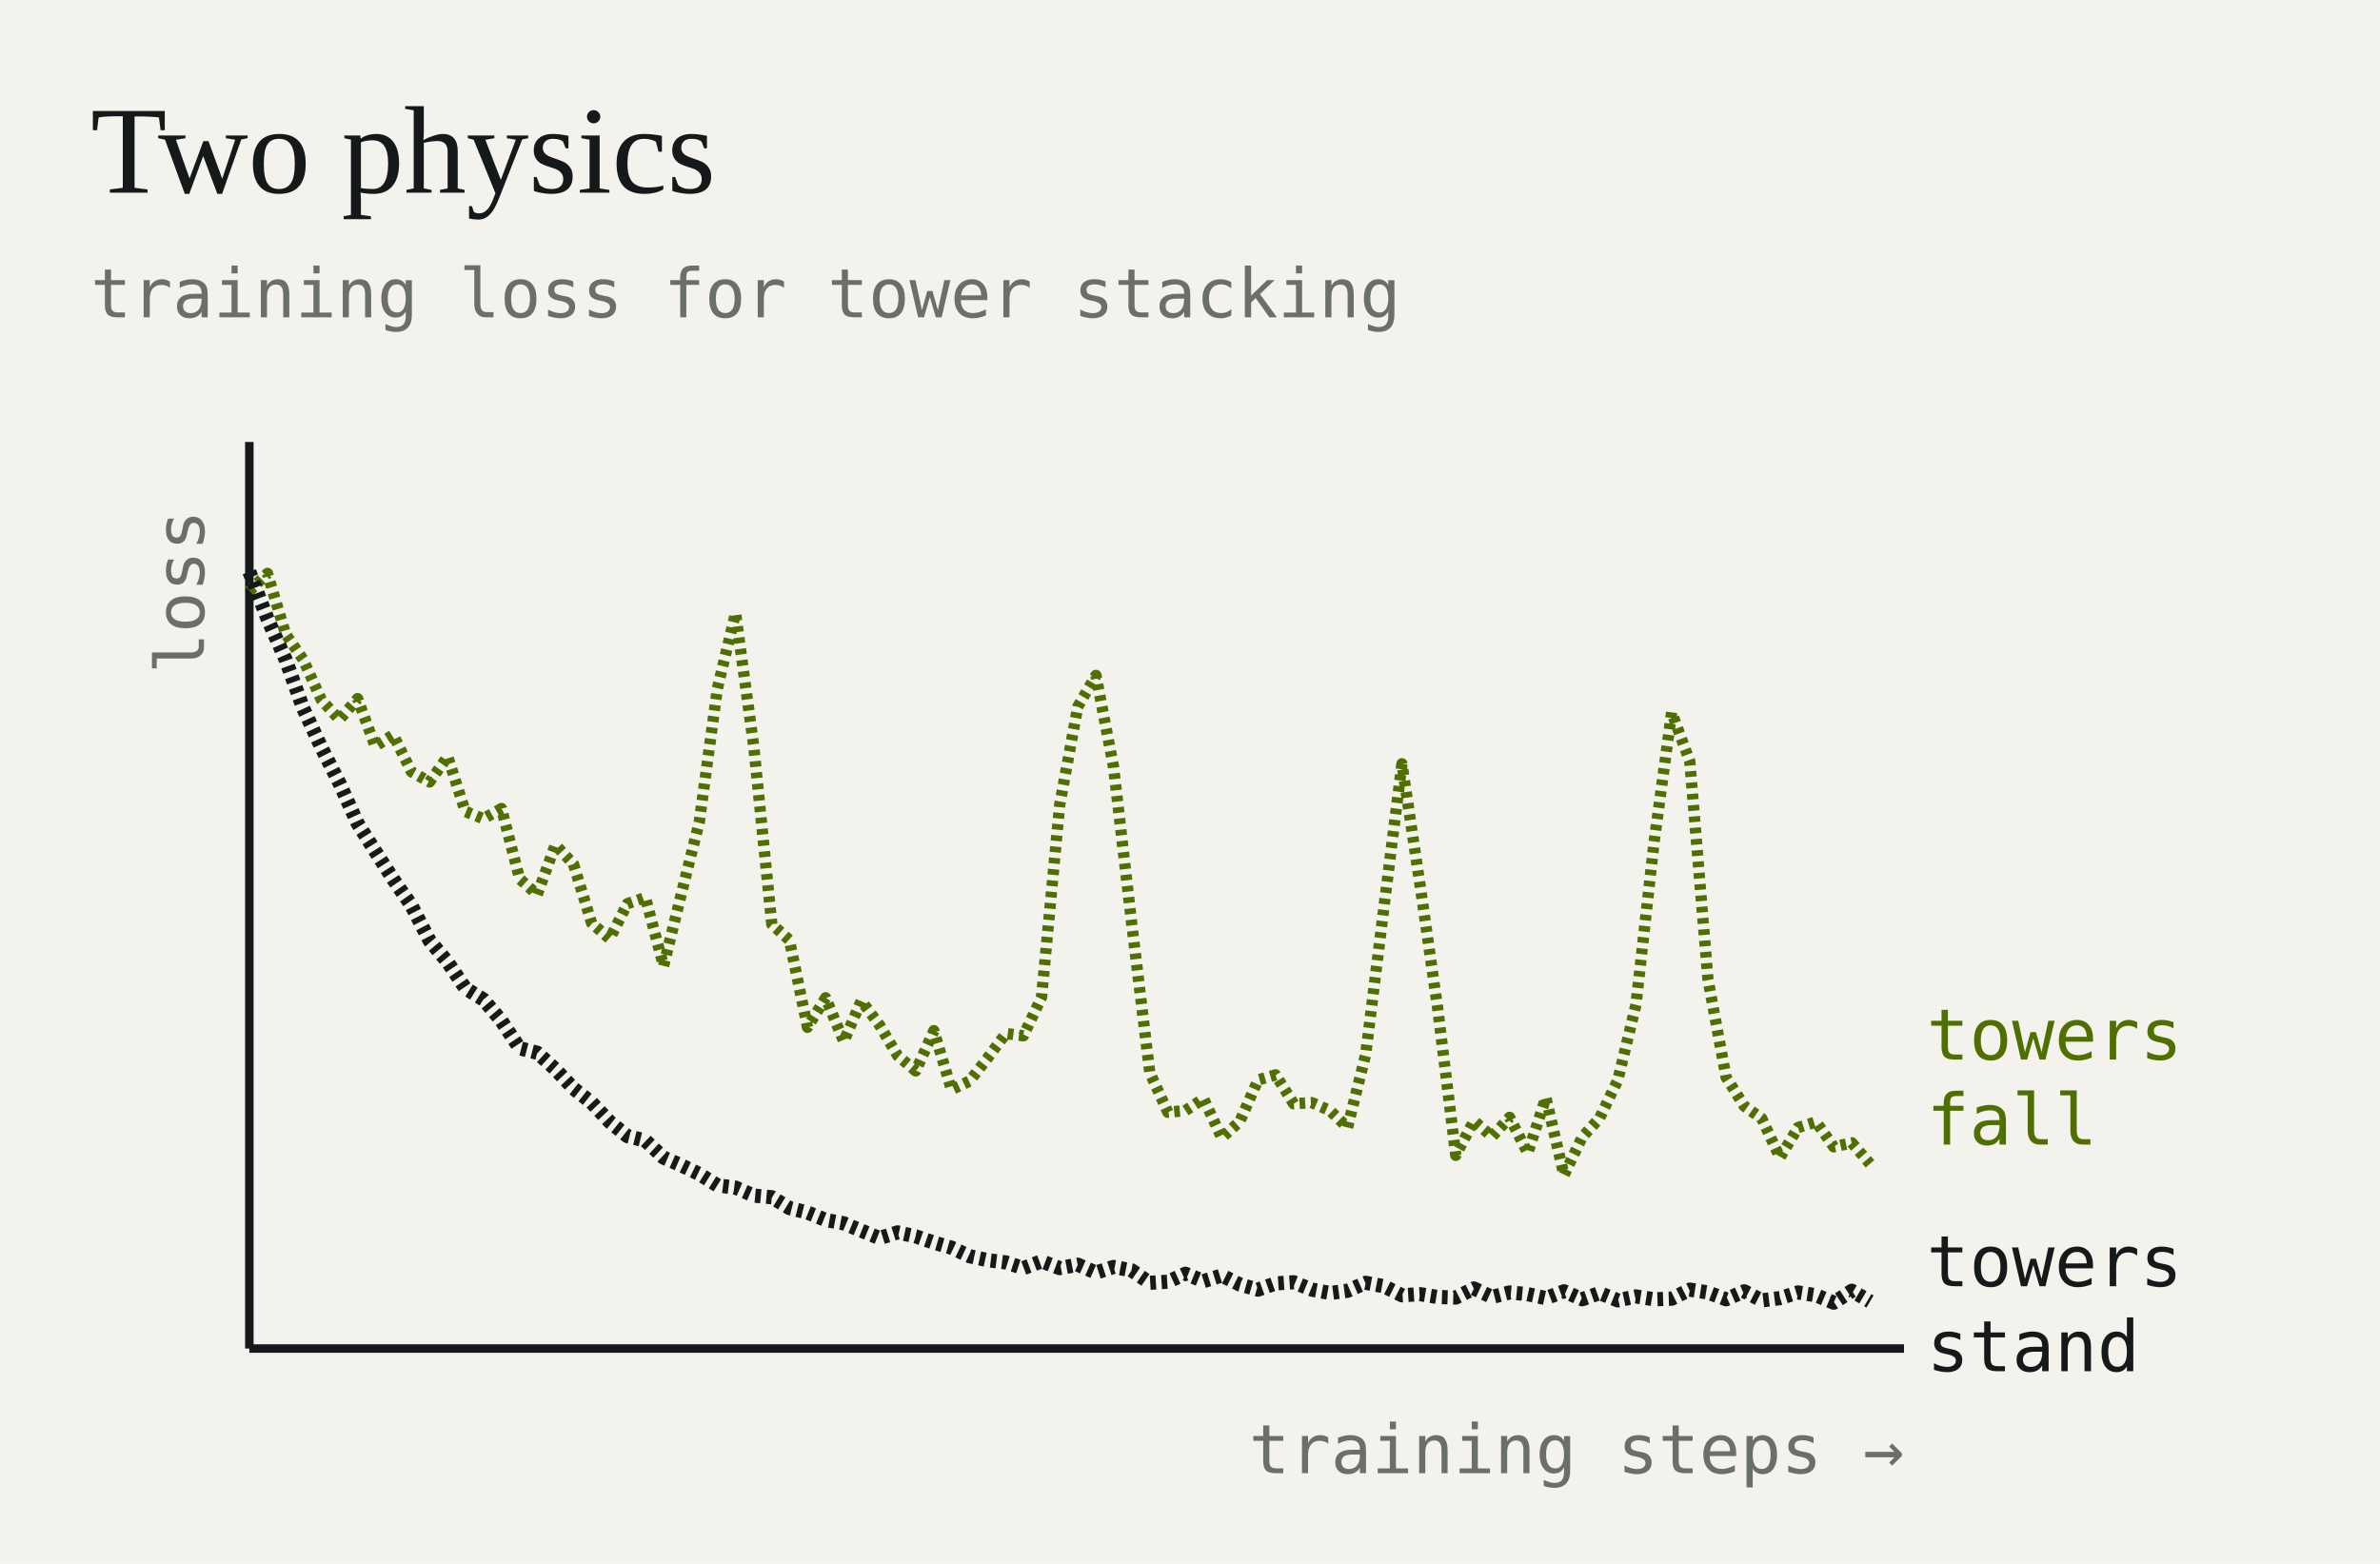
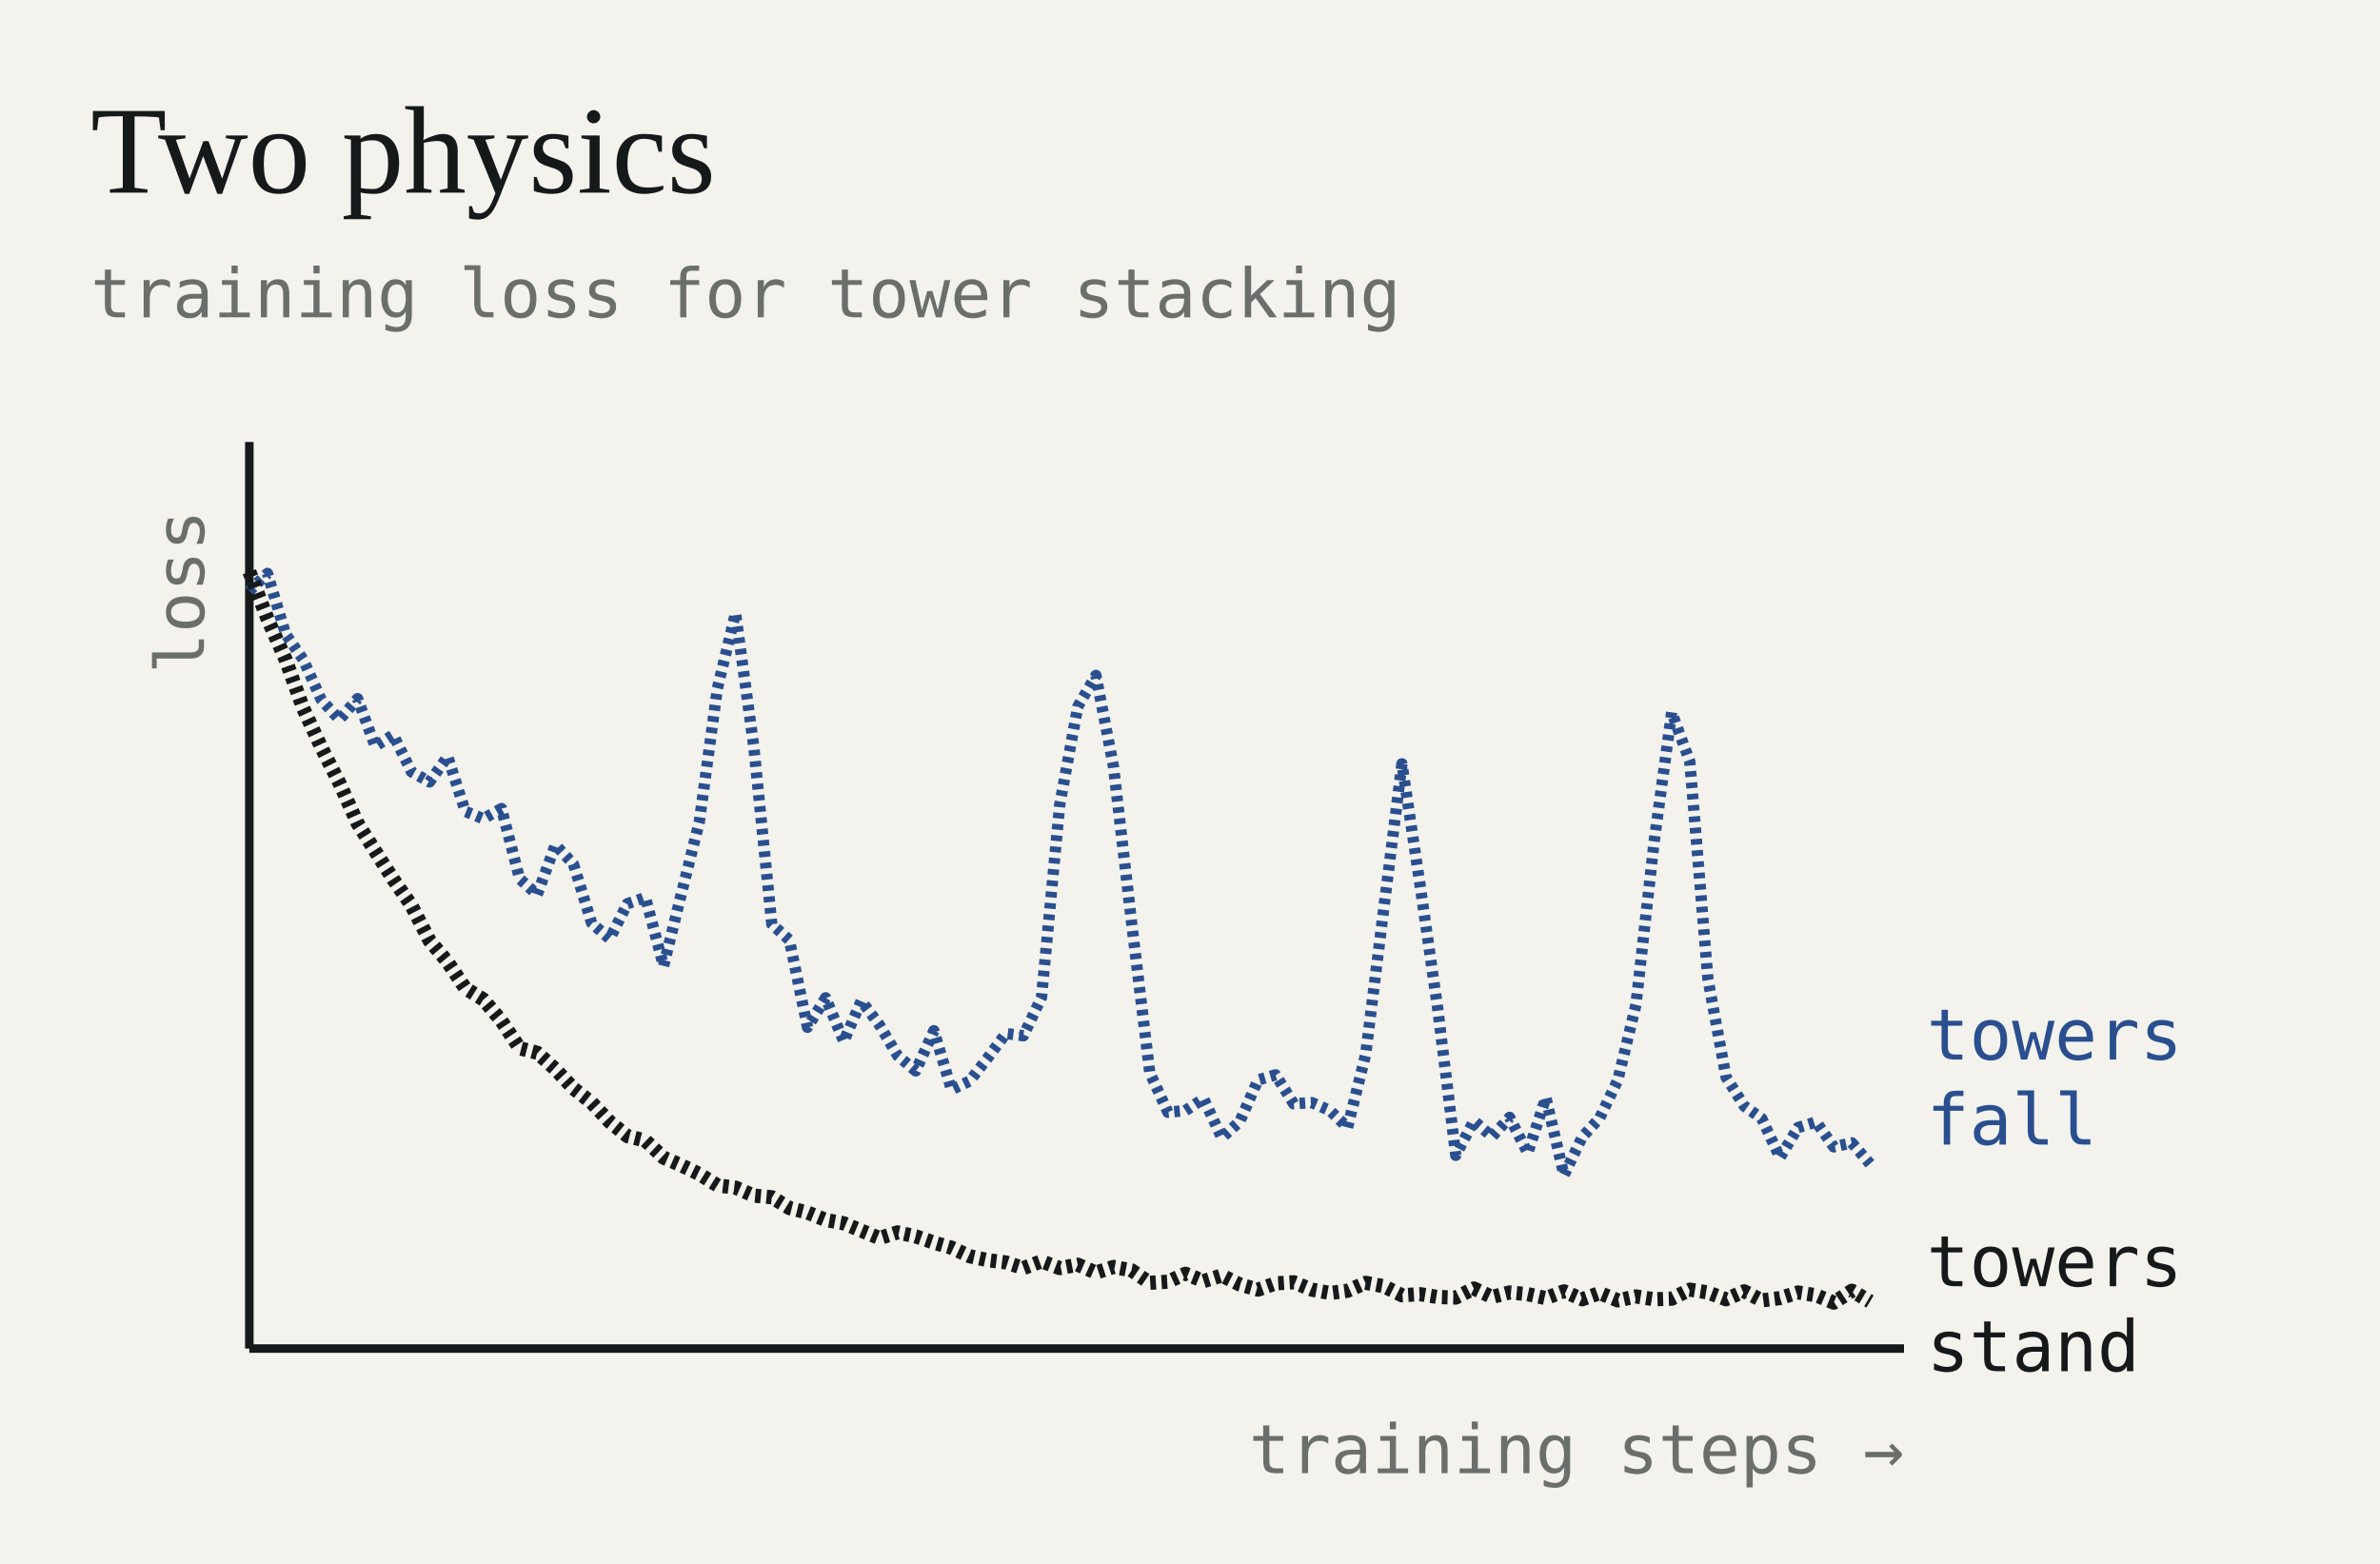
<svg xmlns="http://www.w3.org/2000/svg" viewBox="0 0 420 276" width="420" height="276" role="img" aria-label="Illustration: training loss on the same tower-stacking task. Where towers stand, loss falls smoothly and settles low. Where towers fall at scale, loss falls slower, spikes again and again, and ends higher.">
  <style>
    .t { font: 22px Georgia, "Times New Roman", serif; fill: #16191a; }
    .l { font: 500 12.5px ui-monospace, Menlo, Consolas, monospace; fill: #16191a; }
    .s { font: 12px ui-monospace, Menlo, Consolas, monospace; fill: #6b6f6c; }
-     .b { font: 500 12.5px ui-monospace, Menlo, Consolas, monospace; fill: #4f7000; }
+     .b { font: 500 12.5px ui-monospace, Menlo, Consolas, monospace; fill: #2a4f8f; }
    .draw { stroke-dasharray: 1; stroke-dashoffset: 0; animation: draw 7s ease-in-out infinite; }
    .late { animation-delay: .3s; }
    @keyframes draw { 0% { stroke-dashoffset: 1; opacity: 1; } 45%, 88% { stroke-dashoffset: 0; opacity: 1; } 98%, 100% { stroke-dashoffset: 0; opacity: 0; } }
    .lab { animation: lab 7s ease-in-out infinite; }
    @keyframes lab { 0%, 40% { opacity: 0; } 48%, 88% { opacity: 1; } 98%, 100% { opacity: 0; } }
    @media (prefers-reduced-motion: reduce) { * { animation: none !important; } }
  </style>
  <rect width="420" height="276" fill="#f3f2ed" />
  <text x="16" y="34" class="t">Two physics</text>
  <text x="16" y="56" class="s">training loss for tower stacking</text>
  <line x1="44" y1="238" x2="336" y2="238" stroke="#16191a" stroke-width="1.5" />
  <line x1="44" y1="238" x2="44" y2="78" stroke="#16191a" stroke-width="1.5" />
  <text x="36" y="90" class="s" text-anchor="end" transform="rotate(-90 36 90)">loss</text>
  <text x="336" y="260" class="s" text-anchor="end">training steps →</text>
-   <path d="M44.0 104.3 L47.2 101.2 L50.4 111.9 L53.5 116.4 L56.7 123.5 L59.9 127.0 L63.1 123.3 L66.2 131.7 L69.4 129.7 L72.6 136.2 L75.8 138.0 L79.0 133.5 L82.1 143.2 L85.3 144.5 L88.5 142.7 L91.7 155.1 L94.8 157.9 L98.0 149.1 L101.2 152.5 L104.4 162.9 L107.6 165.7 L110.7 159.5 L113.9 158.4 L117.1 170.5 L120.3 157.5 L123.4 145.1 L126.6 121.5 L129.8 108.2 L133.0 131.6 L136.2 163.1 L139.3 165.9 L142.5 181.3 L145.7 176.1 L148.9 183.8 L152.0 176.6 L155.2 180.9 L158.4 186.3 L161.6 189.0 L164.8 181.9 L167.9 192.3 L171.1 190.8 L174.3 186.7 L177.5 182.4 L180.6 182.8 L183.8 176.0 L187.0 142.1 L190.2 124.7 L193.4 119.2 L196.5 135.3 L199.7 162.9 L202.9 189.3 L206.1 196.3 L209.2 196.0 L212.4 193.9 L215.6 200.8 L218.8 197.9 L222.0 190.6 L225.1 189.7 L228.3 194.8 L231.5 194.6 L234.7 196.0 L237.8 199.0 L241.0 186.1 L244.2 160.3 L247.4 134.8 L250.6 156.2 L253.7 177.9 L256.9 203.9 L260.1 197.8 L263.3 200.6 L266.4 197.2 L269.6 203.5 L272.8 193.7 L276.0 207.4 L279.2 200.7 L282.3 197.3 L285.5 190.6 L288.7 177.3 L291.9 148.6 L295.0 125.7 L298.2 134.4 L301.4 172.8 L304.6 190.1 L307.8 195.2 L310.9 197.4 L314.1 204.3 L317.3 199.0 L320.5 198.0 L323.6 202.4 L326.8 201.7 L330.0 205.4" pathLength="1" fill="none" stroke="#4f7000" stroke-width="2" stroke-linejoin="round" class="draw late" />
+   <path d="M44.0 104.3 L47.2 101.2 L50.4 111.9 L53.5 116.4 L56.7 123.5 L59.9 127.0 L63.1 123.3 L66.2 131.7 L69.4 129.7 L72.6 136.2 L75.8 138.0 L79.0 133.5 L82.1 143.2 L85.3 144.5 L88.5 142.7 L91.7 155.1 L94.8 157.9 L98.0 149.1 L101.2 152.5 L104.4 162.9 L107.6 165.7 L110.7 159.5 L113.9 158.4 L117.1 170.5 L120.3 157.5 L123.4 145.1 L126.6 121.5 L129.8 108.2 L133.0 131.6 L136.2 163.1 L139.3 165.9 L142.5 181.3 L145.7 176.1 L148.9 183.8 L152.0 176.6 L155.2 180.9 L158.4 186.3 L161.6 189.0 L164.8 181.9 L167.9 192.3 L171.1 190.8 L174.3 186.7 L177.5 182.4 L180.6 182.8 L183.8 176.0 L187.0 142.1 L190.2 124.7 L193.4 119.2 L196.5 135.3 L199.7 162.9 L202.9 189.3 L206.1 196.3 L209.2 196.0 L212.4 193.9 L215.6 200.8 L218.8 197.9 L222.0 190.6 L225.1 189.7 L228.3 194.8 L231.5 194.6 L234.7 196.0 L237.8 199.0 L241.0 186.1 L244.2 160.3 L247.4 134.8 L250.6 156.2 L253.7 177.9 L256.9 203.9 L260.1 197.8 L263.3 200.6 L266.4 197.2 L269.6 203.5 L272.8 193.7 L276.0 207.4 L279.2 200.7 L282.3 197.3 L285.5 190.6 L288.7 177.3 L291.9 148.6 L295.0 125.7 L298.2 134.4 L301.4 172.8 L304.6 190.1 L307.8 195.2 L310.9 197.4 L314.1 204.3 L317.3 199.0 L320.5 198.0 L323.6 202.4 L326.8 201.7 L330.0 205.4" pathLength="1" fill="none" stroke="#2a4f8f" stroke-width="2" stroke-linejoin="round" class="draw late" />
  <path d="M44.0 100.9 L47.2 109.2 L50.4 116.4 L53.5 125.0 L56.7 131.9 L59.9 138.2 L63.1 145.3 L66.2 150.2 L69.4 155.2 L72.6 159.8 L75.8 166.0 L79.0 169.8 L82.1 174.4 L85.3 176.4 L88.5 180.2 L91.7 185.0 L94.8 185.8 L98.0 188.7 L101.2 192.1 L104.4 194.6 L107.6 198.0 L110.7 200.5 L113.9 201.3 L117.1 204.3 L120.3 205.7 L123.4 207.2 L126.6 209.2 L129.8 209.6 L133.0 211.0 L136.2 211.3 L139.3 213.2 L142.5 214.0 L145.7 215.3 L148.9 215.9 L152.0 217.2 L155.2 218.5 L158.4 217.5 L161.6 218.2 L164.8 219.3 L167.9 220.2 L171.1 221.7 L174.3 222.4 L177.5 222.8 L180.6 223.8 L183.8 222.6 L187.0 223.8 L190.2 223.2 L193.4 224.6 L196.5 223.6 L199.7 224.2 L202.9 226.4 L206.1 226.2 L209.2 224.8 L212.4 226.1 L215.6 225.1 L218.8 226.7 L222.0 227.6 L225.1 226.5 L228.3 226.3 L231.5 227.6 L234.7 228.2 L237.8 227.8 L241.0 226.4 L244.2 227.0 L247.4 228.6 L250.6 228.4 L253.7 228.9 L256.9 229.0 L260.1 227.4 L263.3 228.9 L266.4 228.1 L269.6 228.4 L272.8 229.1 L276.0 227.9 L279.2 229.3 L282.3 228.2 L285.5 229.5 L288.7 228.8 L291.9 229.3 L295.0 229.2 L298.2 227.6 L301.4 228.1 L304.6 229.3 L307.8 227.9 L310.9 229.5 L314.1 229.1 L317.3 228.1 L320.5 228.6 L323.6 229.9 L326.8 227.8 L330.0 229.7" pathLength="1" fill="none" stroke="#16191a" stroke-width="2.5" stroke-linejoin="round" class="draw" />
  <g class="lab">
    <text x="340" y="187" class="b">towers</text>
    <text x="340" y="202" class="b">fall</text>
    <text x="340" y="227" class="l">towers</text>
    <text x="340" y="242" class="l">stand</text>
  </g>
</svg>
